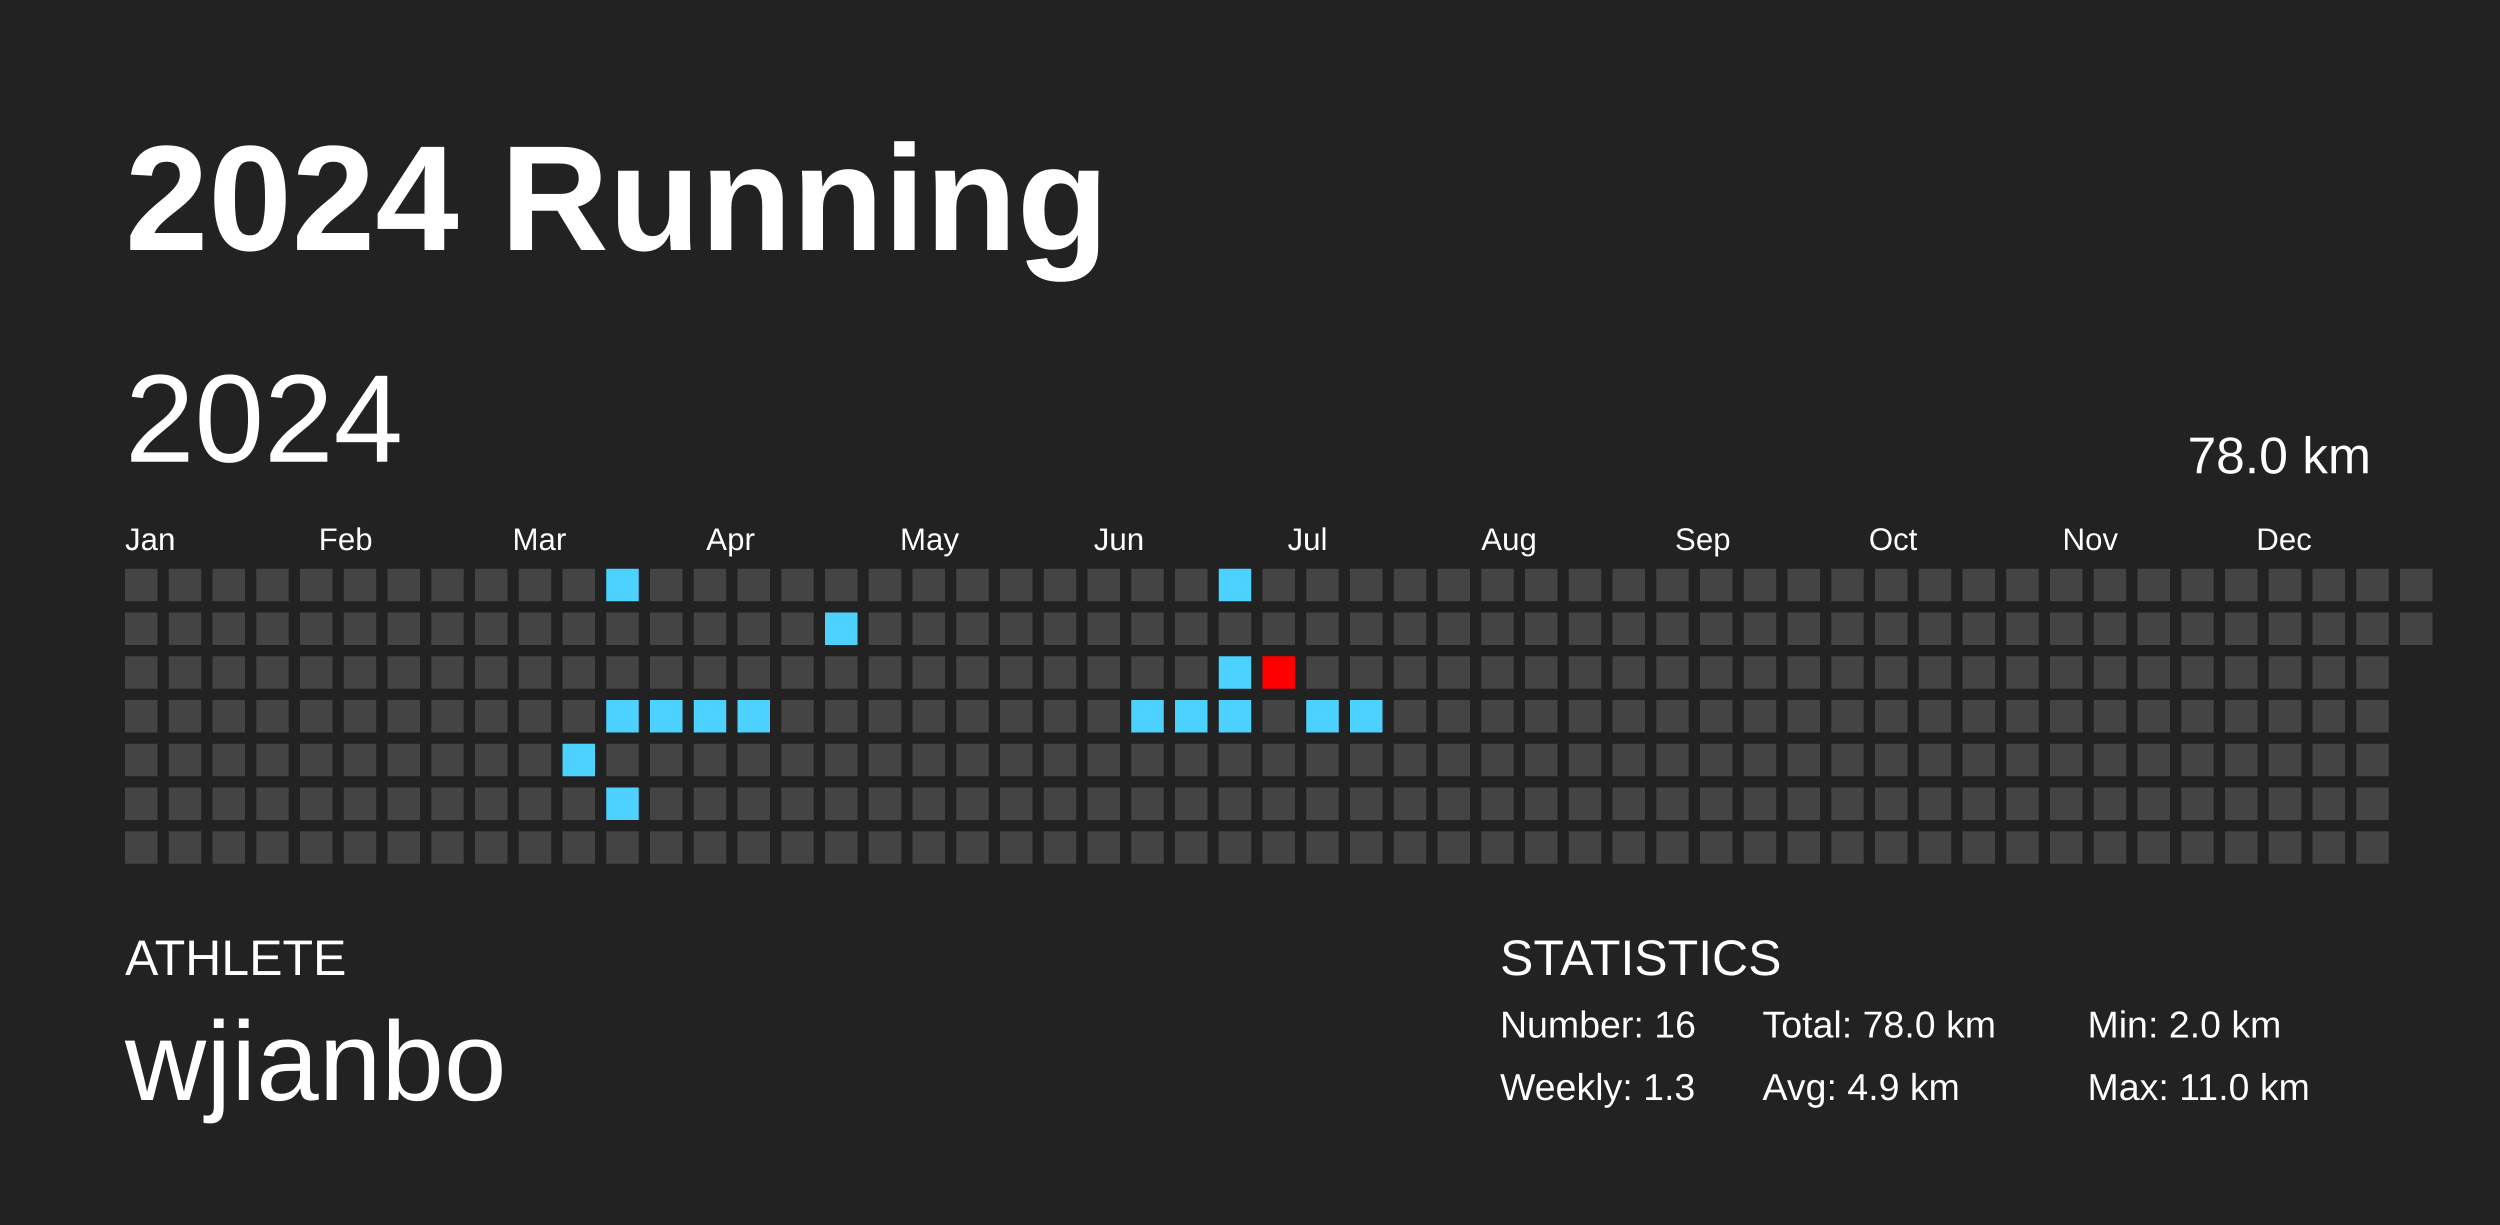
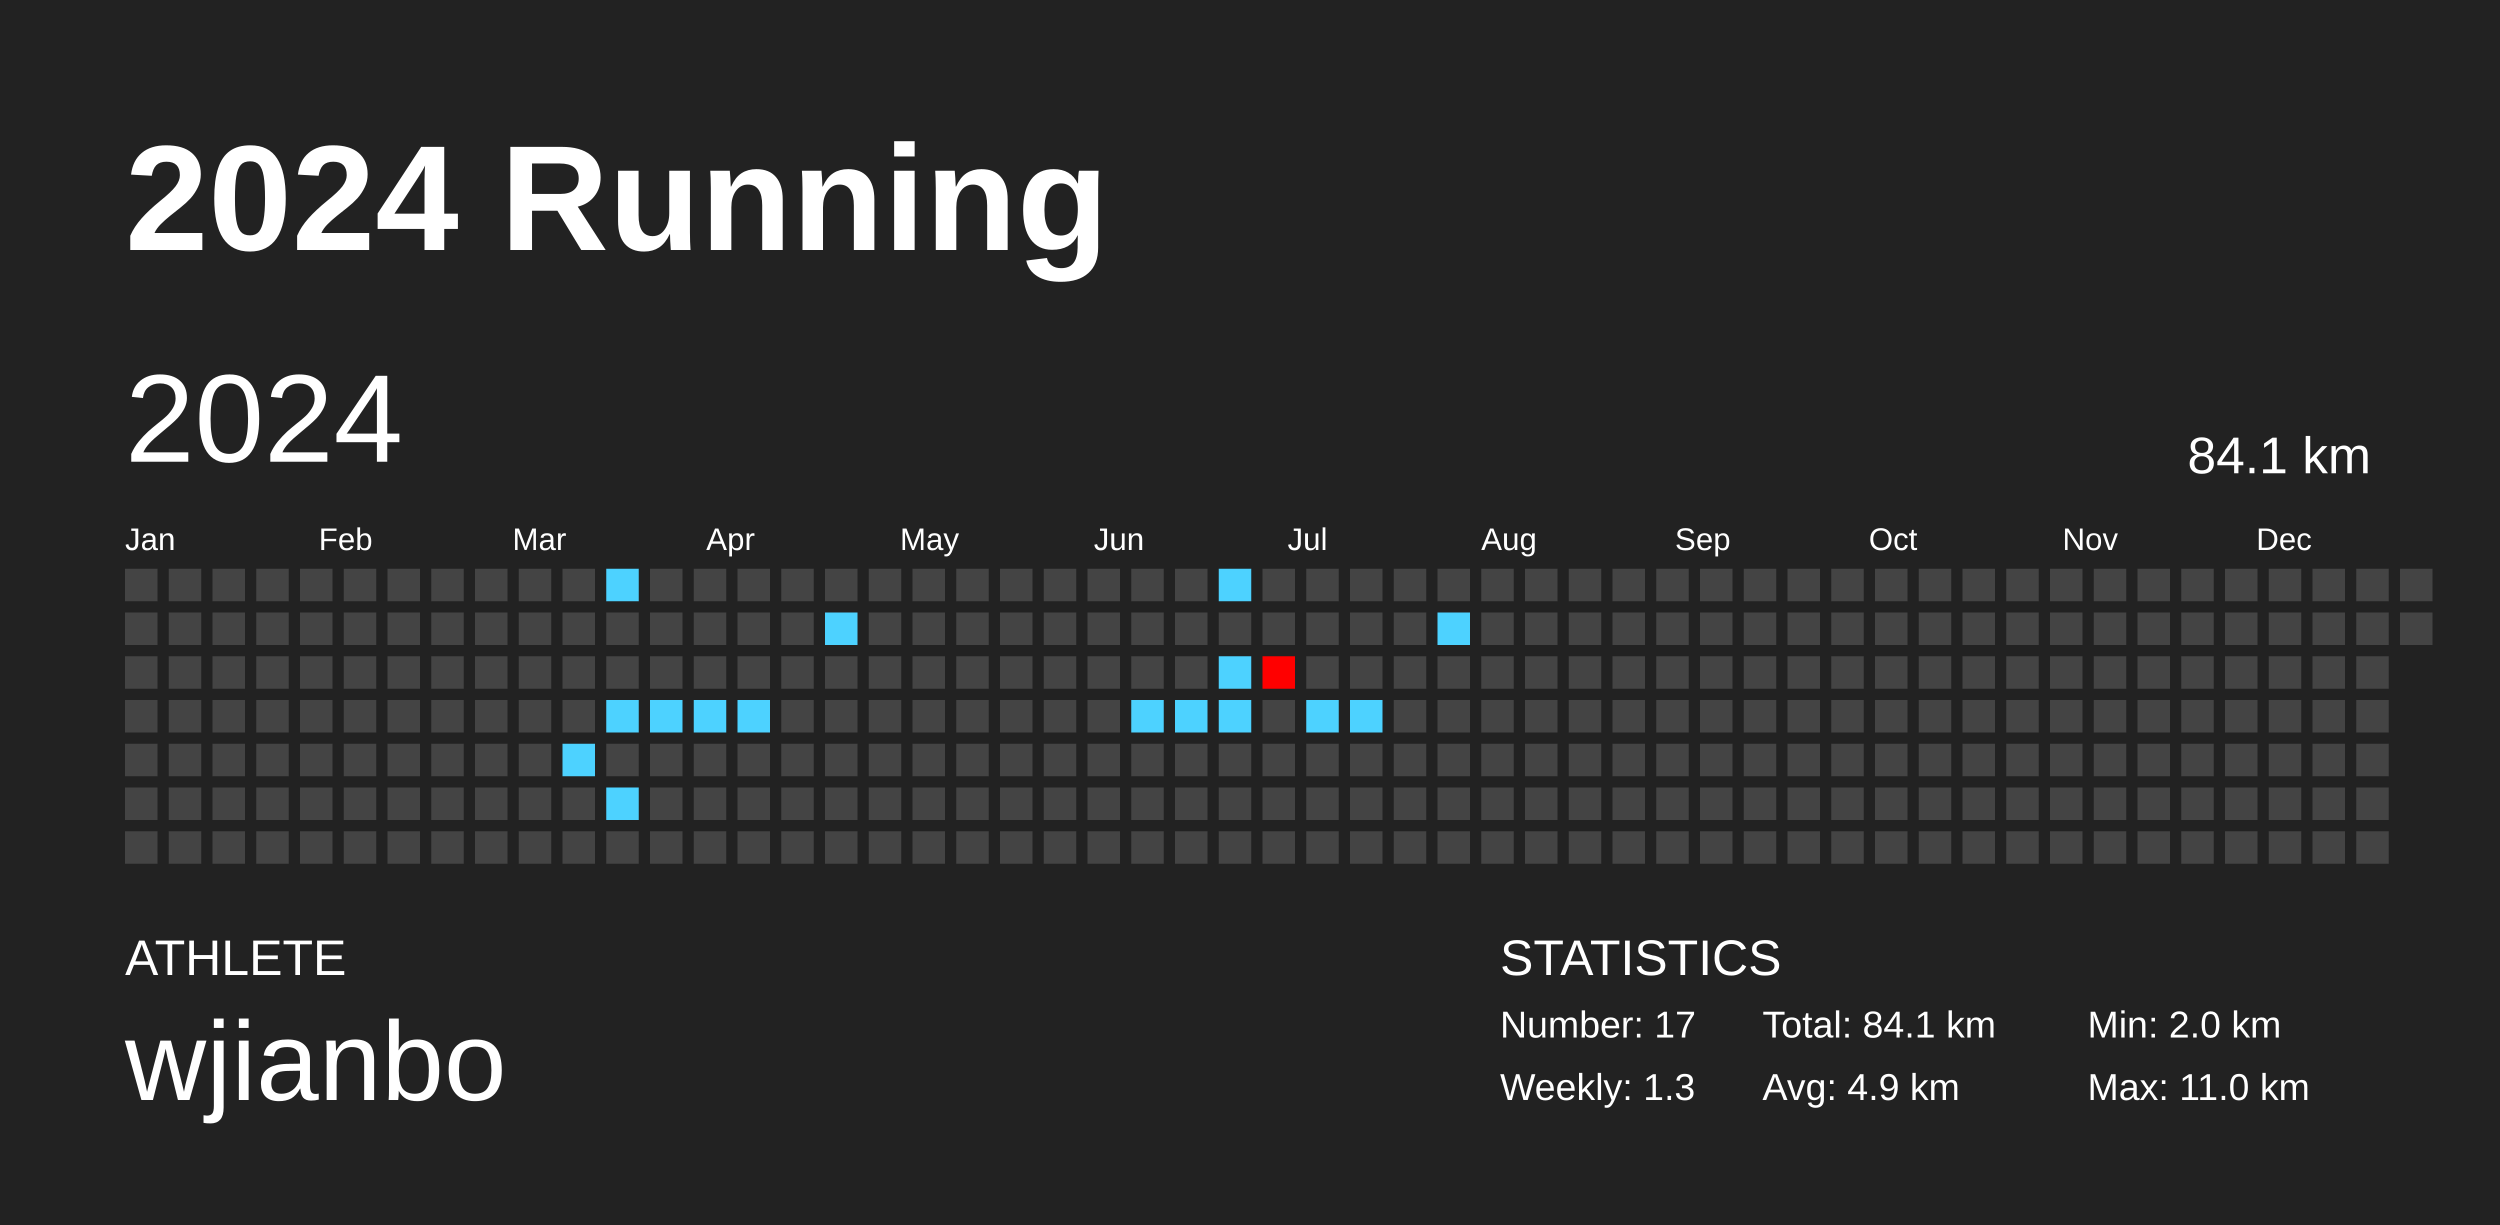
<svg xmlns="http://www.w3.org/2000/svg" baseProfile="full" height="98mm" version="1.1" viewBox="0,0,200,98" width="200mm">
  <defs />
  <rect fill="#222222" height="98" width="200" x="0" y="0" />
  <text fill="#FFFFFF" style="font-size:12px; font-family:Arial; font-weight:bold;" x="10" y="20">2024 Running</text>
  <text fill="#FFFFFF" style="font-size:4px; font-family:Arial" x="10" y="78">ATHLETE</text>
  <text fill="#FFFFFF" style="font-size:9px; font-family:Arial" x="10" y="88">wjianbo</text>
  <text fill="#FFFFFF" style="font-size:4px; font-family:Arial" x="120" y="78">STATISTICS</text>
-   <text fill="#FFFFFF" style="font-size:3px; font-family:Arial" x="120" y="83">Number: 16</text>
+   <text fill="#FFFFFF" style="font-size:3px; font-family:Arial" x="120" y="83">Number: 17</text>
  <text fill="#FFFFFF" style="font-size:3px; font-family:Arial" x="120" y="88">Weekly: 1.3</text>
-   <text fill="#FFFFFF" style="font-size:3px; font-family:Arial" x="141" y="83">Total: 78.0 km</text>
+   <text fill="#FFFFFF" style="font-size:3px; font-family:Arial" x="141" y="83">Total: 84.1 km</text>
  <text fill="#FFFFFF" style="font-size:3px; font-family:Arial" x="141" y="88">Avg: 4.9 km</text>
  <text fill="#FFFFFF" style="font-size:3px; font-family:Arial" x="167" y="83">Min: 2.0 km</text>
  <text fill="#FFFFFF" style="font-size:3px; font-family:Arial" x="167" y="88">Max: 11.0 km</text>
  <text dominant-baseline="hanging" fill="#FFFFFF" style="font-size:10.0px; font-family:Arial;" x="10" y="30">2024</text>
-   <text dominant-baseline="hanging" fill="#FFFFFF" style="font-size:4.125px; font-family:Arial;" x="175" y="35">78.0 km</text>
+   <text dominant-baseline="hanging" fill="#FFFFFF" style="font-size:4.125px; font-family:Arial;" x="175" y="35">84.1 km</text>
  <text fill="#FFFFFF" style="font-size:2.5px; font-family:Arial" x="10.0" y="44">Jan</text>
  <text fill="#FFFFFF" style="font-size:2.5px; font-family:Arial" x="25.5" y="44">Feb</text>
  <text fill="#FFFFFF" style="font-size:2.5px; font-family:Arial" x="41.0" y="44">Mar</text>
  <text fill="#FFFFFF" style="font-size:2.5px; font-family:Arial" x="56.5" y="44">Apr</text>
  <text fill="#FFFFFF" style="font-size:2.5px; font-family:Arial" x="72.0" y="44">May</text>
  <text fill="#FFFFFF" style="font-size:2.5px; font-family:Arial" x="87.5" y="44">Jun</text>
  <text fill="#FFFFFF" style="font-size:2.5px; font-family:Arial" x="103.0" y="44">Jul</text>
  <text fill="#FFFFFF" style="font-size:2.5px; font-family:Arial" x="118.5" y="44">Aug</text>
  <text fill="#FFFFFF" style="font-size:2.5px; font-family:Arial" x="134.0" y="44">Sep</text>
  <text fill="#FFFFFF" style="font-size:2.5px; font-family:Arial" x="149.5" y="44">Oct</text>
  <text fill="#FFFFFF" style="font-size:2.5px; font-family:Arial" x="165.0" y="44">Nov</text>
  <text fill="#FFFFFF" style="font-size:2.5px; font-family:Arial" x="180.5" y="44">Dec</text>
  <rect fill="#444444" height="2.6" width="2.6" x="10.0" y="45.5" />
  <rect fill="#444444" height="2.6" width="2.6" x="10.0" y="49.0" />
  <rect fill="#444444" height="2.6" width="2.6" x="10.0" y="52.5" />
  <rect fill="#444444" height="2.6" width="2.6" x="10.0" y="56.0" />
  <rect fill="#444444" height="2.6" width="2.6" x="10.0" y="59.5" />
  <rect fill="#444444" height="2.6" width="2.6" x="10.0" y="63.0" />
  <rect fill="#444444" height="2.6" width="2.6" x="10.0" y="66.5" />
  <rect fill="#444444" height="2.6" width="2.6" x="13.5" y="45.5" />
  <rect fill="#444444" height="2.6" width="2.6" x="13.5" y="49.0" />
  <rect fill="#444444" height="2.6" width="2.6" x="13.5" y="52.5" />
  <rect fill="#444444" height="2.6" width="2.6" x="13.5" y="56.0" />
  <rect fill="#444444" height="2.6" width="2.6" x="13.5" y="59.5" />
  <rect fill="#444444" height="2.6" width="2.6" x="13.5" y="63.0" />
  <rect fill="#444444" height="2.6" width="2.6" x="13.5" y="66.5" />
  <rect fill="#444444" height="2.6" width="2.6" x="17.0" y="45.5" />
  <rect fill="#444444" height="2.6" width="2.6" x="17.0" y="49.0" />
  <rect fill="#444444" height="2.6" width="2.6" x="17.0" y="52.5" />
  <rect fill="#444444" height="2.6" width="2.6" x="17.0" y="56.0" />
  <rect fill="#444444" height="2.6" width="2.6" x="17.0" y="59.5" />
  <rect fill="#444444" height="2.6" width="2.6" x="17.0" y="63.0" />
  <rect fill="#444444" height="2.6" width="2.6" x="17.0" y="66.5" />
  <rect fill="#444444" height="2.6" width="2.6" x="20.5" y="45.5" />
  <rect fill="#444444" height="2.6" width="2.6" x="20.5" y="49.0" />
  <rect fill="#444444" height="2.6" width="2.6" x="20.5" y="52.5" />
  <rect fill="#444444" height="2.6" width="2.6" x="20.5" y="56.0" />
  <rect fill="#444444" height="2.6" width="2.6" x="20.5" y="59.5" />
  <rect fill="#444444" height="2.6" width="2.6" x="20.5" y="63.0" />
  <rect fill="#444444" height="2.6" width="2.6" x="20.5" y="66.5" />
  <rect fill="#444444" height="2.6" width="2.6" x="24.0" y="45.5" />
  <rect fill="#444444" height="2.6" width="2.6" x="24.0" y="49.0" />
  <rect fill="#444444" height="2.6" width="2.6" x="24.0" y="52.5" />
  <rect fill="#444444" height="2.6" width="2.6" x="24.0" y="56.0" />
  <rect fill="#444444" height="2.6" width="2.6" x="24.0" y="59.5" />
  <rect fill="#444444" height="2.6" width="2.6" x="24.0" y="63.0" />
  <rect fill="#444444" height="2.6" width="2.6" x="24.0" y="66.5" />
  <rect fill="#444444" height="2.6" width="2.6" x="27.5" y="45.5" />
  <rect fill="#444444" height="2.6" width="2.6" x="27.5" y="49.0" />
  <rect fill="#444444" height="2.6" width="2.6" x="27.5" y="52.5" />
  <rect fill="#444444" height="2.6" width="2.6" x="27.5" y="56.0" />
  <rect fill="#444444" height="2.6" width="2.6" x="27.5" y="59.5" />
  <rect fill="#444444" height="2.6" width="2.6" x="27.5" y="63.0" />
  <rect fill="#444444" height="2.6" width="2.6" x="27.5" y="66.5" />
  <rect fill="#444444" height="2.6" width="2.6" x="31.0" y="45.5" />
  <rect fill="#444444" height="2.6" width="2.6" x="31.0" y="49.0" />
  <rect fill="#444444" height="2.6" width="2.6" x="31.0" y="52.5" />
  <rect fill="#444444" height="2.6" width="2.6" x="31.0" y="56.0" />
  <rect fill="#444444" height="2.6" width="2.6" x="31.0" y="59.5" />
  <rect fill="#444444" height="2.6" width="2.6" x="31.0" y="63.0" />
  <rect fill="#444444" height="2.6" width="2.6" x="31.0" y="66.5" />
  <rect fill="#444444" height="2.6" width="2.6" x="34.5" y="45.5" />
  <rect fill="#444444" height="2.6" width="2.6" x="34.5" y="49.0" />
  <rect fill="#444444" height="2.6" width="2.6" x="34.5" y="52.5" />
  <rect fill="#444444" height="2.6" width="2.6" x="34.5" y="56.0" />
  <rect fill="#444444" height="2.6" width="2.6" x="34.5" y="59.5" />
  <rect fill="#444444" height="2.6" width="2.6" x="34.5" y="63.0" />
  <rect fill="#444444" height="2.6" width="2.6" x="34.5" y="66.5" />
  <rect fill="#444444" height="2.6" width="2.6" x="38.0" y="45.5" />
  <rect fill="#444444" height="2.6" width="2.6" x="38.0" y="49.0" />
  <rect fill="#444444" height="2.6" width="2.6" x="38.0" y="52.5" />
  <rect fill="#444444" height="2.6" width="2.6" x="38.0" y="56.0" />
  <rect fill="#444444" height="2.6" width="2.6" x="38.0" y="59.5" />
  <rect fill="#444444" height="2.6" width="2.6" x="38.0" y="63.0" />
  <rect fill="#444444" height="2.6" width="2.6" x="38.0" y="66.5" />
  <rect fill="#444444" height="2.6" width="2.6" x="41.5" y="45.5" />
  <rect fill="#444444" height="2.6" width="2.6" x="41.5" y="49.0" />
  <rect fill="#444444" height="2.6" width="2.6" x="41.5" y="52.5" />
  <rect fill="#444444" height="2.6" width="2.6" x="41.5" y="56.0" />
  <rect fill="#444444" height="2.6" width="2.6" x="41.5" y="59.5" />
  <rect fill="#444444" height="2.6" width="2.6" x="41.5" y="63.0" />
  <rect fill="#444444" height="2.6" width="2.6" x="41.5" y="66.5" />
  <rect fill="#444444" height="2.6" width="2.6" x="45.0" y="45.5" />
  <rect fill="#444444" height="2.6" width="2.6" x="45.0" y="49.0" />
  <rect fill="#444444" height="2.6" width="2.6" x="45.0" y="52.5" />
  <rect fill="#444444" height="2.6" width="2.6" x="45.0" y="56.0" />
  <rect fill="#4dd2ff" height="2.6" width="2.6" x="45.0" y="59.5" />
  <rect fill="#444444" height="2.6" width="2.6" x="45.0" y="63.0" />
  <rect fill="#444444" height="2.6" width="2.6" x="45.0" y="66.5" />
  <rect fill="#4dd2ff" height="2.6" width="2.6" x="48.5" y="45.5" />
  <rect fill="#444444" height="2.6" width="2.6" x="48.5" y="49.0" />
  <rect fill="#444444" height="2.6" width="2.6" x="48.5" y="52.5" />
  <rect fill="#4dd2ff" height="2.6" width="2.6" x="48.5" y="56.0" />
  <rect fill="#444444" height="2.6" width="2.6" x="48.5" y="59.5" />
  <rect fill="#4dd2ff" height="2.6" width="2.6" x="48.5" y="63.0" />
  <rect fill="#444444" height="2.6" width="2.6" x="48.5" y="66.5" />
  <rect fill="#444444" height="2.6" width="2.6" x="52.0" y="45.5" />
  <rect fill="#444444" height="2.6" width="2.6" x="52.0" y="49.0" />
  <rect fill="#444444" height="2.6" width="2.6" x="52.0" y="52.5" />
  <rect fill="#4dd2ff" height="2.6" width="2.6" x="52.0" y="56.0" />
  <rect fill="#444444" height="2.6" width="2.6" x="52.0" y="59.5" />
  <rect fill="#444444" height="2.6" width="2.6" x="52.0" y="63.0" />
  <rect fill="#444444" height="2.6" width="2.6" x="52.0" y="66.5" />
  <rect fill="#444444" height="2.6" width="2.6" x="55.5" y="45.5" />
  <rect fill="#444444" height="2.6" width="2.6" x="55.5" y="49.0" />
  <rect fill="#444444" height="2.6" width="2.6" x="55.5" y="52.5" />
  <rect fill="#4dd2ff" height="2.6" width="2.6" x="55.5" y="56.0" />
  <rect fill="#444444" height="2.6" width="2.6" x="55.5" y="59.5" />
  <rect fill="#444444" height="2.6" width="2.6" x="55.5" y="63.0" />
  <rect fill="#444444" height="2.6" width="2.6" x="55.5" y="66.5" />
  <rect fill="#444444" height="2.6" width="2.6" x="59.0" y="45.5" />
  <rect fill="#444444" height="2.6" width="2.6" x="59.0" y="49.0" />
  <rect fill="#444444" height="2.6" width="2.6" x="59.0" y="52.5" />
  <rect fill="#4dd2ff" height="2.6" width="2.6" x="59.0" y="56.0" />
  <rect fill="#444444" height="2.6" width="2.6" x="59.0" y="59.5" />
  <rect fill="#444444" height="2.6" width="2.6" x="59.0" y="63.0" />
  <rect fill="#444444" height="2.6" width="2.6" x="59.0" y="66.5" />
  <rect fill="#444444" height="2.6" width="2.6" x="62.5" y="45.5" />
  <rect fill="#444444" height="2.6" width="2.6" x="62.5" y="49.0" />
  <rect fill="#444444" height="2.6" width="2.6" x="62.5" y="52.5" />
  <rect fill="#444444" height="2.6" width="2.6" x="62.5" y="56.0" />
  <rect fill="#444444" height="2.6" width="2.6" x="62.5" y="59.5" />
  <rect fill="#444444" height="2.6" width="2.6" x="62.5" y="63.0" />
  <rect fill="#444444" height="2.6" width="2.6" x="62.5" y="66.5" />
  <rect fill="#444444" height="2.6" width="2.6" x="66.0" y="45.5" />
  <rect fill="#4dd2ff" height="2.6" width="2.6" x="66.0" y="49.0" />
  <rect fill="#444444" height="2.6" width="2.6" x="66.0" y="52.5" />
  <rect fill="#444444" height="2.6" width="2.6" x="66.0" y="56.0" />
  <rect fill="#444444" height="2.6" width="2.6" x="66.0" y="59.5" />
  <rect fill="#444444" height="2.6" width="2.6" x="66.0" y="63.0" />
  <rect fill="#444444" height="2.6" width="2.6" x="66.0" y="66.5" />
  <rect fill="#444444" height="2.6" width="2.6" x="69.5" y="45.5" />
  <rect fill="#444444" height="2.6" width="2.6" x="69.5" y="49.0" />
  <rect fill="#444444" height="2.6" width="2.6" x="69.5" y="52.5" />
  <rect fill="#444444" height="2.6" width="2.6" x="69.5" y="56.0" />
  <rect fill="#444444" height="2.6" width="2.6" x="69.5" y="59.5" />
  <rect fill="#444444" height="2.6" width="2.6" x="69.5" y="63.0" />
  <rect fill="#444444" height="2.6" width="2.6" x="69.5" y="66.5" />
  <rect fill="#444444" height="2.6" width="2.6" x="73.0" y="45.5" />
  <rect fill="#444444" height="2.6" width="2.6" x="73.0" y="49.0" />
  <rect fill="#444444" height="2.6" width="2.6" x="73.0" y="52.5" />
  <rect fill="#444444" height="2.6" width="2.6" x="73.0" y="56.0" />
  <rect fill="#444444" height="2.6" width="2.6" x="73.0" y="59.5" />
  <rect fill="#444444" height="2.6" width="2.6" x="73.0" y="63.0" />
  <rect fill="#444444" height="2.6" width="2.6" x="73.0" y="66.5" />
  <rect fill="#444444" height="2.6" width="2.6" x="76.5" y="45.5" />
  <rect fill="#444444" height="2.6" width="2.6" x="76.5" y="49.0" />
  <rect fill="#444444" height="2.6" width="2.6" x="76.5" y="52.5" />
  <rect fill="#444444" height="2.6" width="2.6" x="76.5" y="56.0" />
  <rect fill="#444444" height="2.6" width="2.6" x="76.5" y="59.5" />
  <rect fill="#444444" height="2.6" width="2.6" x="76.5" y="63.0" />
  <rect fill="#444444" height="2.6" width="2.6" x="76.5" y="66.5" />
  <rect fill="#444444" height="2.6" width="2.6" x="80.0" y="45.5" />
  <rect fill="#444444" height="2.6" width="2.6" x="80.0" y="49.0" />
  <rect fill="#444444" height="2.6" width="2.6" x="80.0" y="52.5" />
  <rect fill="#444444" height="2.6" width="2.6" x="80.0" y="56.0" />
  <rect fill="#444444" height="2.6" width="2.6" x="80.0" y="59.5" />
  <rect fill="#444444" height="2.6" width="2.6" x="80.0" y="63.0" />
  <rect fill="#444444" height="2.6" width="2.6" x="80.0" y="66.5" />
  <rect fill="#444444" height="2.6" width="2.6" x="83.5" y="45.5" />
  <rect fill="#444444" height="2.6" width="2.6" x="83.5" y="49.0" />
  <rect fill="#444444" height="2.6" width="2.6" x="83.5" y="52.5" />
  <rect fill="#444444" height="2.6" width="2.6" x="83.5" y="56.0" />
  <rect fill="#444444" height="2.6" width="2.6" x="83.5" y="59.5" />
  <rect fill="#444444" height="2.6" width="2.6" x="83.5" y="63.0" />
  <rect fill="#444444" height="2.6" width="2.6" x="83.5" y="66.5" />
  <rect fill="#444444" height="2.6" width="2.6" x="87.0" y="45.5" />
  <rect fill="#444444" height="2.6" width="2.6" x="87.0" y="49.0" />
  <rect fill="#444444" height="2.6" width="2.6" x="87.0" y="52.5" />
  <rect fill="#444444" height="2.6" width="2.6" x="87.0" y="56.0" />
  <rect fill="#444444" height="2.6" width="2.6" x="87.0" y="59.5" />
  <rect fill="#444444" height="2.6" width="2.6" x="87.0" y="63.0" />
  <rect fill="#444444" height="2.6" width="2.6" x="87.0" y="66.5" />
  <rect fill="#444444" height="2.6" width="2.6" x="90.5" y="45.5" />
  <rect fill="#444444" height="2.6" width="2.6" x="90.5" y="49.0" />
  <rect fill="#444444" height="2.6" width="2.6" x="90.5" y="52.5" />
  <rect fill="#4dd2ff" height="2.6" width="2.6" x="90.5" y="56.0" />
  <rect fill="#444444" height="2.6" width="2.6" x="90.5" y="59.5" />
  <rect fill="#444444" height="2.6" width="2.6" x="90.5" y="63.0" />
  <rect fill="#444444" height="2.6" width="2.6" x="90.5" y="66.5" />
  <rect fill="#444444" height="2.6" width="2.6" x="94.0" y="45.5" />
  <rect fill="#444444" height="2.6" width="2.6" x="94.0" y="49.0" />
  <rect fill="#444444" height="2.6" width="2.6" x="94.0" y="52.5" />
  <rect fill="#4dd2ff" height="2.6" width="2.6" x="94.0" y="56.0" />
  <rect fill="#444444" height="2.6" width="2.6" x="94.0" y="59.5" />
  <rect fill="#444444" height="2.6" width="2.6" x="94.0" y="63.0" />
  <rect fill="#444444" height="2.6" width="2.6" x="94.0" y="66.5" />
  <rect fill="#4dd2ff" height="2.6" width="2.6" x="97.5" y="45.5" />
  <rect fill="#444444" height="2.6" width="2.6" x="97.5" y="49.0" />
  <rect fill="#4dd2ff" height="2.6" width="2.6" x="97.5" y="52.5" />
  <rect fill="#4dd2ff" height="2.6" width="2.6" x="97.5" y="56.0" />
  <rect fill="#444444" height="2.6" width="2.6" x="97.5" y="59.5" />
  <rect fill="#444444" height="2.6" width="2.6" x="97.5" y="63.0" />
  <rect fill="#444444" height="2.6" width="2.6" x="97.5" y="66.5" />
  <rect fill="#444444" height="2.6" width="2.6" x="101.0" y="45.5" />
  <rect fill="#444444" height="2.6" width="2.6" x="101.0" y="49.0" />
  <rect fill="#ff0000" height="2.6" width="2.6" x="101.0" y="52.5" />
  <rect fill="#444444" height="2.6" width="2.6" x="101.0" y="56.0" />
  <rect fill="#444444" height="2.6" width="2.6" x="101.0" y="59.5" />
  <rect fill="#444444" height="2.6" width="2.6" x="101.0" y="63.0" />
  <rect fill="#444444" height="2.6" width="2.6" x="101.0" y="66.5" />
  <rect fill="#444444" height="2.6" width="2.6" x="104.5" y="45.5" />
  <rect fill="#444444" height="2.6" width="2.6" x="104.5" y="49.0" />
  <rect fill="#444444" height="2.6" width="2.6" x="104.5" y="52.5" />
  <rect fill="#4dd2ff" height="2.6" width="2.6" x="104.5" y="56.0" />
  <rect fill="#444444" height="2.6" width="2.6" x="104.5" y="59.5" />
  <rect fill="#444444" height="2.6" width="2.6" x="104.5" y="63.0" />
  <rect fill="#444444" height="2.6" width="2.6" x="104.5" y="66.5" />
  <rect fill="#444444" height="2.6" width="2.6" x="108.0" y="45.5" />
  <rect fill="#444444" height="2.6" width="2.6" x="108.0" y="49.0" />
  <rect fill="#444444" height="2.6" width="2.6" x="108.0" y="52.5" />
  <rect fill="#4dd2ff" height="2.6" width="2.6" x="108.0" y="56.0" />
  <rect fill="#444444" height="2.6" width="2.6" x="108.0" y="59.5" />
  <rect fill="#444444" height="2.6" width="2.6" x="108.0" y="63.0" />
  <rect fill="#444444" height="2.6" width="2.6" x="108.0" y="66.5" />
  <rect fill="#444444" height="2.6" width="2.6" x="111.5" y="45.5" />
  <rect fill="#444444" height="2.6" width="2.6" x="111.5" y="49.0" />
  <rect fill="#444444" height="2.6" width="2.6" x="111.5" y="52.5" />
  <rect fill="#444444" height="2.6" width="2.6" x="111.5" y="56.0" />
  <rect fill="#444444" height="2.6" width="2.6" x="111.5" y="59.5" />
  <rect fill="#444444" height="2.6" width="2.6" x="111.5" y="63.0" />
  <rect fill="#444444" height="2.6" width="2.6" x="111.5" y="66.5" />
  <rect fill="#444444" height="2.6" width="2.6" x="115.0" y="45.5" />
-   <rect fill="#444444" height="2.6" width="2.6" x="115.0" y="49.0" />
+   <rect fill="#4dd2ff" height="2.6" width="2.6" x="115.0" y="49.0" />
  <rect fill="#444444" height="2.6" width="2.6" x="115.0" y="52.5" />
  <rect fill="#444444" height="2.6" width="2.6" x="115.0" y="56.0" />
  <rect fill="#444444" height="2.6" width="2.6" x="115.0" y="59.5" />
  <rect fill="#444444" height="2.6" width="2.6" x="115.0" y="63.0" />
  <rect fill="#444444" height="2.6" width="2.6" x="115.0" y="66.5" />
  <rect fill="#444444" height="2.6" width="2.6" x="118.5" y="45.5" />
  <rect fill="#444444" height="2.6" width="2.6" x="118.5" y="49.0" />
  <rect fill="#444444" height="2.6" width="2.6" x="118.5" y="52.5" />
  <rect fill="#444444" height="2.6" width="2.6" x="118.5" y="56.0" />
  <rect fill="#444444" height="2.6" width="2.6" x="118.5" y="59.5" />
  <rect fill="#444444" height="2.6" width="2.6" x="118.5" y="63.0" />
  <rect fill="#444444" height="2.6" width="2.6" x="118.5" y="66.5" />
  <rect fill="#444444" height="2.6" width="2.6" x="122.0" y="45.5" />
  <rect fill="#444444" height="2.6" width="2.6" x="122.0" y="49.0" />
  <rect fill="#444444" height="2.6" width="2.6" x="122.0" y="52.5" />
  <rect fill="#444444" height="2.6" width="2.6" x="122.0" y="56.0" />
  <rect fill="#444444" height="2.6" width="2.6" x="122.0" y="59.5" />
  <rect fill="#444444" height="2.6" width="2.6" x="122.0" y="63.0" />
  <rect fill="#444444" height="2.6" width="2.6" x="122.0" y="66.5" />
  <rect fill="#444444" height="2.6" width="2.6" x="125.5" y="45.5" />
  <rect fill="#444444" height="2.6" width="2.6" x="125.5" y="49.0" />
  <rect fill="#444444" height="2.6" width="2.6" x="125.5" y="52.5" />
  <rect fill="#444444" height="2.6" width="2.6" x="125.5" y="56.0" />
  <rect fill="#444444" height="2.6" width="2.6" x="125.5" y="59.5" />
  <rect fill="#444444" height="2.6" width="2.6" x="125.5" y="63.0" />
  <rect fill="#444444" height="2.6" width="2.6" x="125.5" y="66.5" />
  <rect fill="#444444" height="2.6" width="2.6" x="129.0" y="45.5" />
  <rect fill="#444444" height="2.6" width="2.6" x="129.0" y="49.0" />
  <rect fill="#444444" height="2.6" width="2.6" x="129.0" y="52.5" />
  <rect fill="#444444" height="2.6" width="2.6" x="129.0" y="56.0" />
  <rect fill="#444444" height="2.6" width="2.6" x="129.0" y="59.5" />
  <rect fill="#444444" height="2.6" width="2.6" x="129.0" y="63.0" />
  <rect fill="#444444" height="2.6" width="2.6" x="129.0" y="66.5" />
  <rect fill="#444444" height="2.6" width="2.6" x="132.5" y="45.5" />
  <rect fill="#444444" height="2.6" width="2.6" x="132.5" y="49.0" />
  <rect fill="#444444" height="2.6" width="2.6" x="132.5" y="52.5" />
  <rect fill="#444444" height="2.6" width="2.6" x="132.5" y="56.0" />
  <rect fill="#444444" height="2.6" width="2.6" x="132.5" y="59.5" />
  <rect fill="#444444" height="2.6" width="2.6" x="132.5" y="63.0" />
  <rect fill="#444444" height="2.6" width="2.6" x="132.5" y="66.5" />
  <rect fill="#444444" height="2.6" width="2.6" x="136.0" y="45.5" />
  <rect fill="#444444" height="2.6" width="2.6" x="136.0" y="49.0" />
  <rect fill="#444444" height="2.6" width="2.6" x="136.0" y="52.5" />
  <rect fill="#444444" height="2.6" width="2.6" x="136.0" y="56.0" />
  <rect fill="#444444" height="2.6" width="2.6" x="136.0" y="59.5" />
  <rect fill="#444444" height="2.6" width="2.6" x="136.0" y="63.0" />
  <rect fill="#444444" height="2.6" width="2.6" x="136.0" y="66.5" />
  <rect fill="#444444" height="2.6" width="2.6" x="139.5" y="45.5" />
  <rect fill="#444444" height="2.6" width="2.6" x="139.5" y="49.0" />
  <rect fill="#444444" height="2.6" width="2.6" x="139.5" y="52.5" />
  <rect fill="#444444" height="2.6" width="2.6" x="139.5" y="56.0" />
  <rect fill="#444444" height="2.6" width="2.6" x="139.5" y="59.5" />
  <rect fill="#444444" height="2.6" width="2.6" x="139.5" y="63.0" />
  <rect fill="#444444" height="2.6" width="2.6" x="139.5" y="66.5" />
  <rect fill="#444444" height="2.6" width="2.6" x="143.0" y="45.5" />
  <rect fill="#444444" height="2.6" width="2.6" x="143.0" y="49.0" />
  <rect fill="#444444" height="2.6" width="2.6" x="143.0" y="52.5" />
  <rect fill="#444444" height="2.6" width="2.6" x="143.0" y="56.0" />
  <rect fill="#444444" height="2.6" width="2.6" x="143.0" y="59.5" />
  <rect fill="#444444" height="2.6" width="2.6" x="143.0" y="63.0" />
  <rect fill="#444444" height="2.6" width="2.6" x="143.0" y="66.5" />
  <rect fill="#444444" height="2.6" width="2.6" x="146.5" y="45.5" />
  <rect fill="#444444" height="2.6" width="2.6" x="146.5" y="49.0" />
  <rect fill="#444444" height="2.6" width="2.6" x="146.5" y="52.5" />
  <rect fill="#444444" height="2.6" width="2.6" x="146.5" y="56.0" />
  <rect fill="#444444" height="2.6" width="2.6" x="146.5" y="59.5" />
  <rect fill="#444444" height="2.6" width="2.6" x="146.5" y="63.0" />
  <rect fill="#444444" height="2.6" width="2.6" x="146.5" y="66.5" />
  <rect fill="#444444" height="2.6" width="2.6" x="150.0" y="45.5" />
  <rect fill="#444444" height="2.6" width="2.6" x="150.0" y="49.0" />
  <rect fill="#444444" height="2.6" width="2.6" x="150.0" y="52.5" />
  <rect fill="#444444" height="2.6" width="2.6" x="150.0" y="56.0" />
  <rect fill="#444444" height="2.6" width="2.6" x="150.0" y="59.5" />
  <rect fill="#444444" height="2.6" width="2.6" x="150.0" y="63.0" />
  <rect fill="#444444" height="2.6" width="2.6" x="150.0" y="66.5" />
  <rect fill="#444444" height="2.6" width="2.6" x="153.5" y="45.5" />
  <rect fill="#444444" height="2.6" width="2.6" x="153.5" y="49.0" />
  <rect fill="#444444" height="2.6" width="2.6" x="153.5" y="52.5" />
  <rect fill="#444444" height="2.6" width="2.6" x="153.5" y="56.0" />
  <rect fill="#444444" height="2.6" width="2.6" x="153.5" y="59.5" />
  <rect fill="#444444" height="2.6" width="2.6" x="153.5" y="63.0" />
  <rect fill="#444444" height="2.6" width="2.6" x="153.5" y="66.5" />
  <rect fill="#444444" height="2.6" width="2.6" x="157.0" y="45.5" />
  <rect fill="#444444" height="2.6" width="2.6" x="157.0" y="49.0" />
  <rect fill="#444444" height="2.6" width="2.6" x="157.0" y="52.5" />
  <rect fill="#444444" height="2.6" width="2.6" x="157.0" y="56.0" />
  <rect fill="#444444" height="2.6" width="2.6" x="157.0" y="59.5" />
  <rect fill="#444444" height="2.6" width="2.6" x="157.0" y="63.0" />
  <rect fill="#444444" height="2.6" width="2.6" x="157.0" y="66.5" />
  <rect fill="#444444" height="2.6" width="2.6" x="160.5" y="45.5" />
  <rect fill="#444444" height="2.6" width="2.6" x="160.5" y="49.0" />
  <rect fill="#444444" height="2.6" width="2.6" x="160.5" y="52.5" />
  <rect fill="#444444" height="2.6" width="2.6" x="160.5" y="56.0" />
  <rect fill="#444444" height="2.6" width="2.6" x="160.5" y="59.5" />
  <rect fill="#444444" height="2.6" width="2.6" x="160.5" y="63.0" />
  <rect fill="#444444" height="2.6" width="2.6" x="160.5" y="66.5" />
  <rect fill="#444444" height="2.6" width="2.6" x="164.0" y="45.5" />
  <rect fill="#444444" height="2.6" width="2.6" x="164.0" y="49.0" />
  <rect fill="#444444" height="2.6" width="2.6" x="164.0" y="52.5" />
  <rect fill="#444444" height="2.6" width="2.6" x="164.0" y="56.0" />
  <rect fill="#444444" height="2.6" width="2.6" x="164.0" y="59.5" />
  <rect fill="#444444" height="2.6" width="2.6" x="164.0" y="63.0" />
  <rect fill="#444444" height="2.6" width="2.6" x="164.0" y="66.5" />
  <rect fill="#444444" height="2.6" width="2.6" x="167.5" y="45.5" />
  <rect fill="#444444" height="2.6" width="2.6" x="167.5" y="49.0" />
  <rect fill="#444444" height="2.6" width="2.6" x="167.5" y="52.5" />
  <rect fill="#444444" height="2.6" width="2.6" x="167.5" y="56.0" />
  <rect fill="#444444" height="2.6" width="2.6" x="167.5" y="59.5" />
  <rect fill="#444444" height="2.6" width="2.6" x="167.5" y="63.0" />
  <rect fill="#444444" height="2.6" width="2.6" x="167.5" y="66.5" />
  <rect fill="#444444" height="2.6" width="2.6" x="171.0" y="45.5" />
  <rect fill="#444444" height="2.6" width="2.6" x="171.0" y="49.0" />
  <rect fill="#444444" height="2.6" width="2.6" x="171.0" y="52.5" />
  <rect fill="#444444" height="2.6" width="2.6" x="171.0" y="56.0" />
  <rect fill="#444444" height="2.6" width="2.6" x="171.0" y="59.5" />
  <rect fill="#444444" height="2.6" width="2.6" x="171.0" y="63.0" />
  <rect fill="#444444" height="2.6" width="2.6" x="171.0" y="66.5" />
  <rect fill="#444444" height="2.6" width="2.6" x="174.5" y="45.5" />
  <rect fill="#444444" height="2.6" width="2.6" x="174.5" y="49.0" />
  <rect fill="#444444" height="2.6" width="2.6" x="174.5" y="52.5" />
  <rect fill="#444444" height="2.6" width="2.6" x="174.5" y="56.0" />
  <rect fill="#444444" height="2.6" width="2.6" x="174.5" y="59.5" />
  <rect fill="#444444" height="2.6" width="2.6" x="174.5" y="63.0" />
  <rect fill="#444444" height="2.6" width="2.6" x="174.5" y="66.5" />
  <rect fill="#444444" height="2.6" width="2.6" x="178.0" y="45.5" />
  <rect fill="#444444" height="2.6" width="2.6" x="178.0" y="49.0" />
  <rect fill="#444444" height="2.6" width="2.6" x="178.0" y="52.5" />
  <rect fill="#444444" height="2.6" width="2.6" x="178.0" y="56.0" />
  <rect fill="#444444" height="2.6" width="2.6" x="178.0" y="59.5" />
  <rect fill="#444444" height="2.6" width="2.6" x="178.0" y="63.0" />
  <rect fill="#444444" height="2.6" width="2.6" x="178.0" y="66.5" />
  <rect fill="#444444" height="2.6" width="2.6" x="181.5" y="45.5" />
  <rect fill="#444444" height="2.6" width="2.6" x="181.5" y="49.0" />
  <rect fill="#444444" height="2.6" width="2.6" x="181.5" y="52.5" />
  <rect fill="#444444" height="2.6" width="2.6" x="181.5" y="56.0" />
  <rect fill="#444444" height="2.6" width="2.6" x="181.5" y="59.5" />
  <rect fill="#444444" height="2.6" width="2.6" x="181.5" y="63.0" />
  <rect fill="#444444" height="2.6" width="2.6" x="181.5" y="66.5" />
  <rect fill="#444444" height="2.6" width="2.6" x="185.0" y="45.5" />
  <rect fill="#444444" height="2.6" width="2.6" x="185.0" y="49.0" />
  <rect fill="#444444" height="2.6" width="2.6" x="185.0" y="52.5" />
  <rect fill="#444444" height="2.6" width="2.6" x="185.0" y="56.0" />
  <rect fill="#444444" height="2.6" width="2.6" x="185.0" y="59.5" />
  <rect fill="#444444" height="2.6" width="2.6" x="185.0" y="63.0" />
  <rect fill="#444444" height="2.6" width="2.6" x="185.0" y="66.5" />
  <rect fill="#444444" height="2.6" width="2.6" x="188.5" y="45.5" />
  <rect fill="#444444" height="2.6" width="2.6" x="188.5" y="49.0" />
  <rect fill="#444444" height="2.6" width="2.6" x="188.5" y="52.5" />
  <rect fill="#444444" height="2.6" width="2.6" x="188.5" y="56.0" />
  <rect fill="#444444" height="2.6" width="2.6" x="188.5" y="59.5" />
  <rect fill="#444444" height="2.6" width="2.6" x="188.5" y="63.0" />
  <rect fill="#444444" height="2.6" width="2.6" x="188.5" y="66.5" />
  <rect fill="#444444" height="2.6" width="2.6" x="192.0" y="45.5" />
  <rect fill="#444444" height="2.6" width="2.6" x="192.0" y="49.0" />
</svg>
